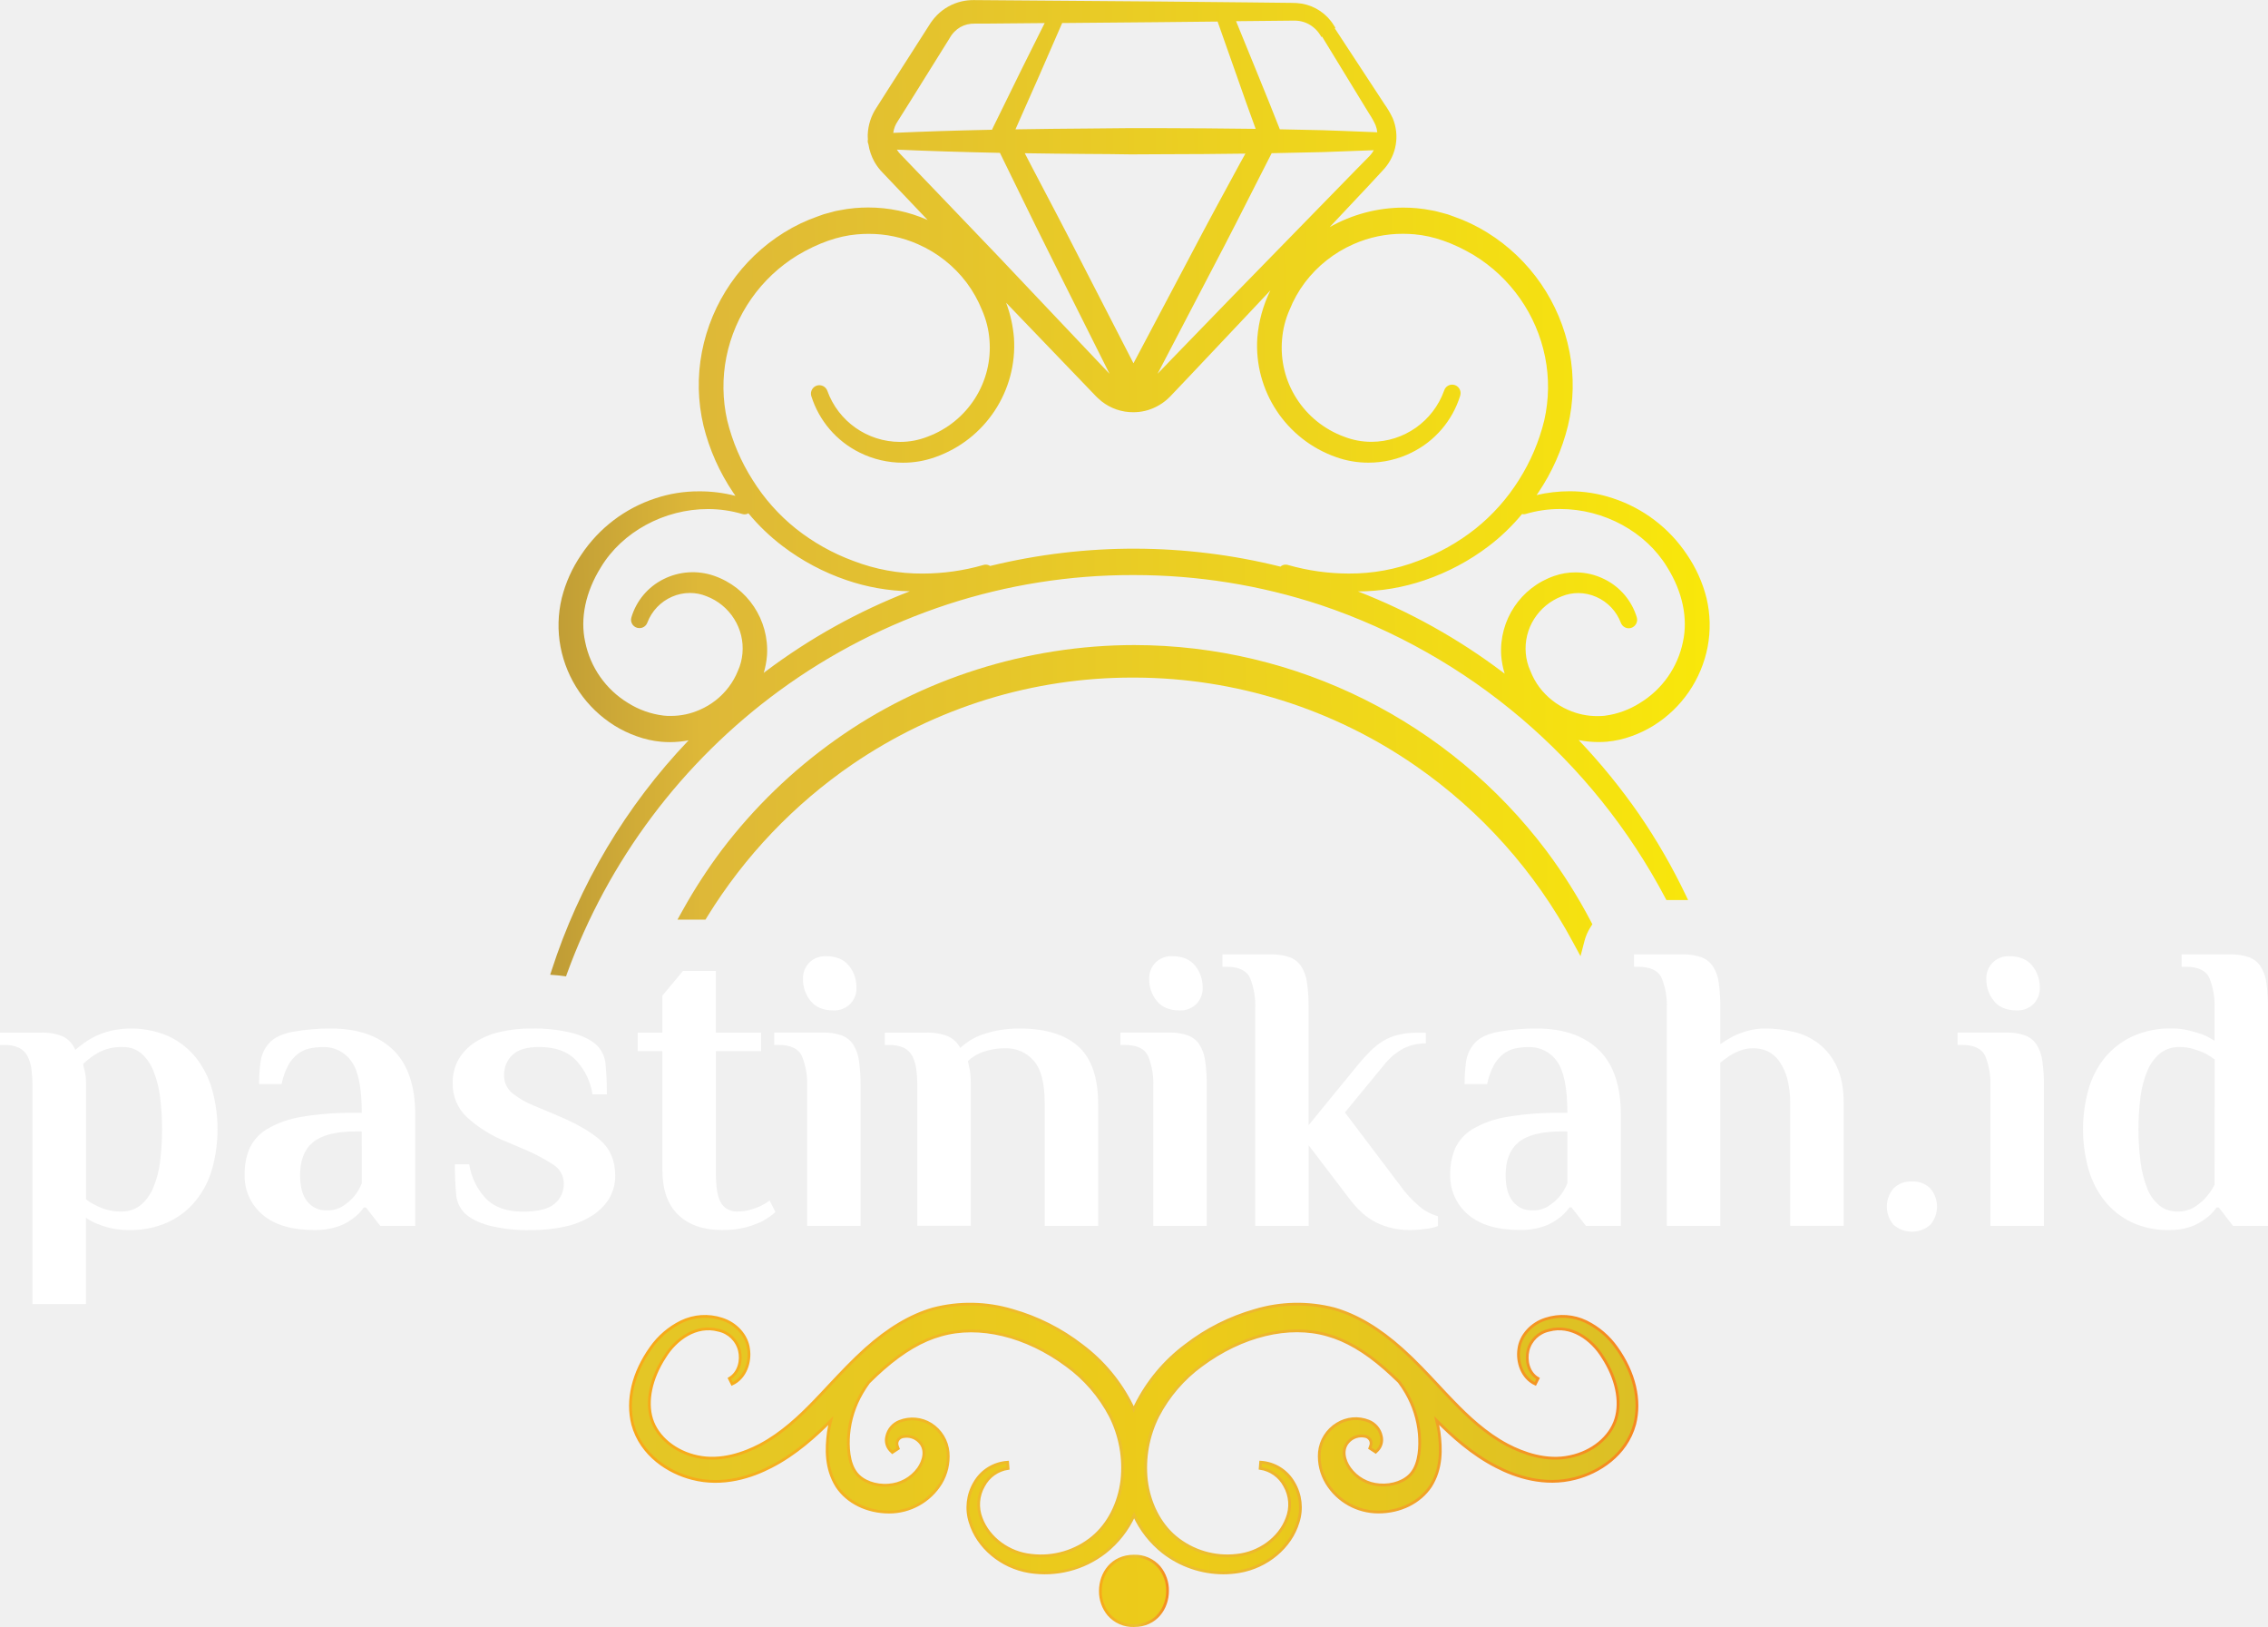
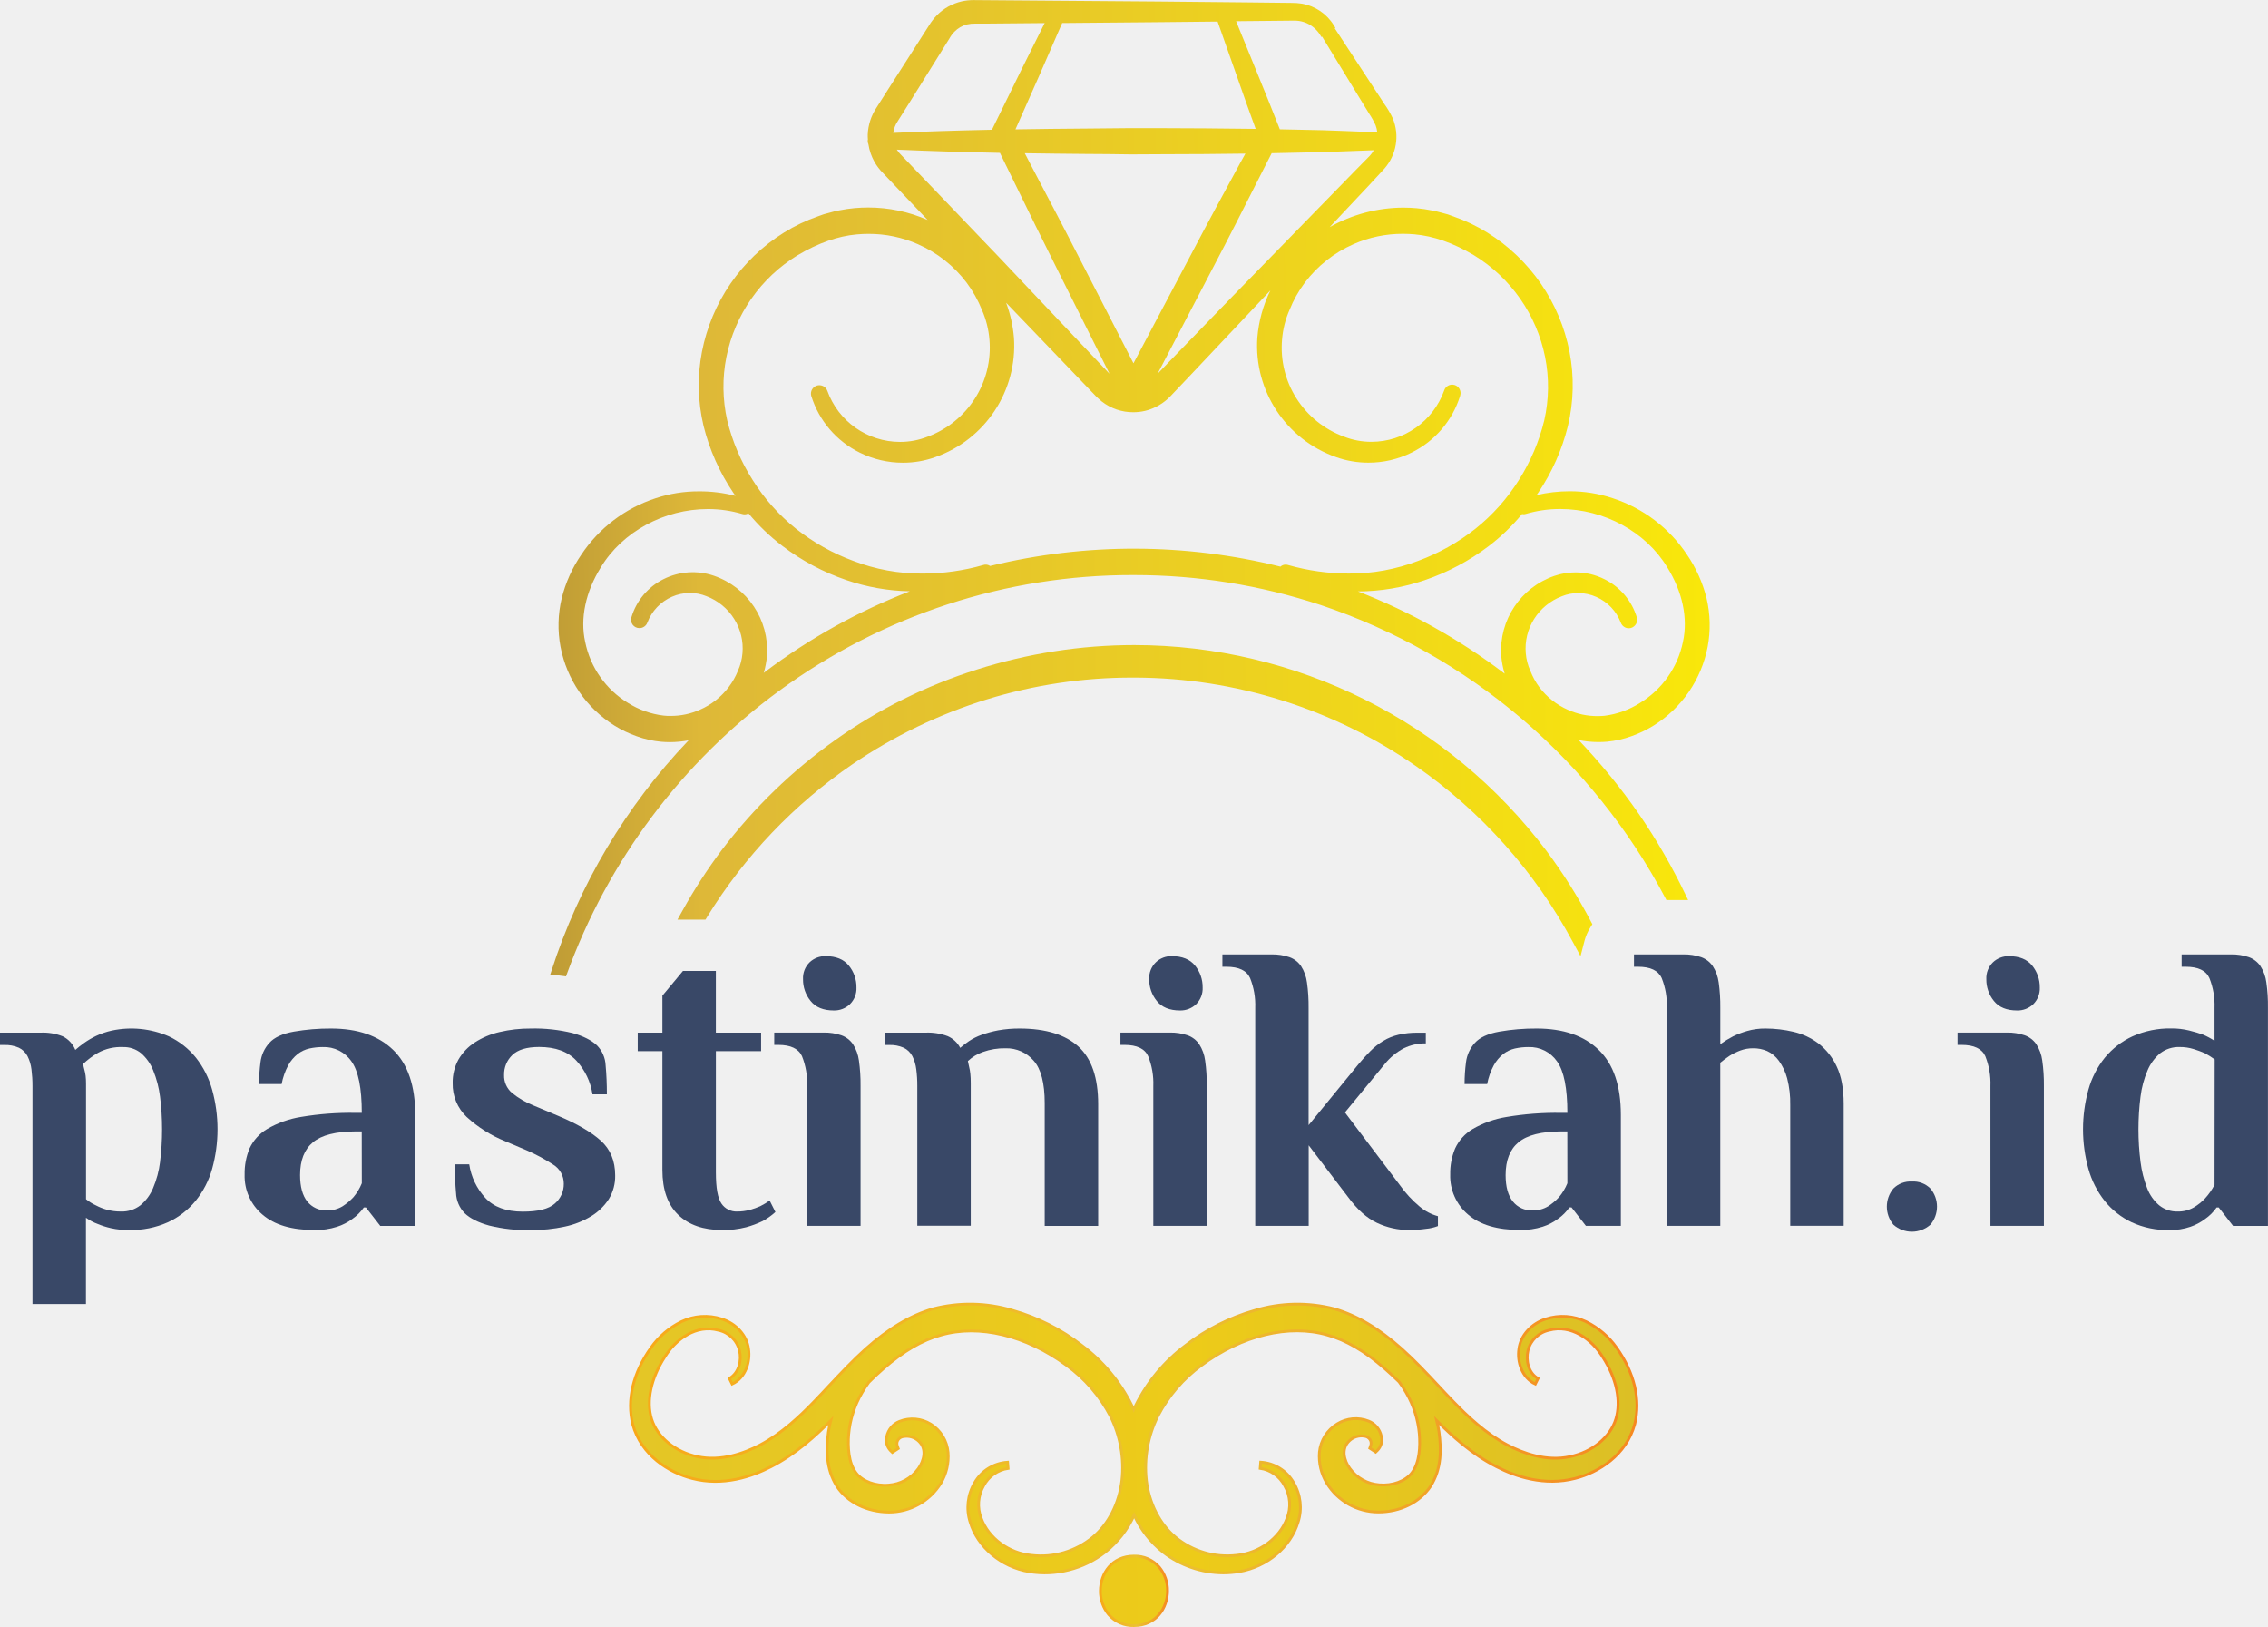
<svg xmlns="http://www.w3.org/2000/svg" xmlns:xlink="http://www.w3.org/1999/xlink" id="Layer_1" data-name="Layer 1" viewBox="0 0 820.96 588.75">
  <defs>
-     <style>.cls-1{fill:url(#linear-gradient);}.cls-2{fill:url(#linear-gradient-2);}.cls-3{fill:#fff;}.cls-4,.cls-5{stroke-miterlimit:10;}.cls-4{fill:url(#linear-gradient-3);stroke:url(#linear-gradient-4);}.cls-5{fill:url(#linear-gradient-5);stroke:url(#linear-gradient-6);}</style>
+     <style>.cls-1{fill:url(#linear-gradient);}.cls-2{fill:url(#linear-gradient-2);}.cls-3{fill:#394867;}.cls-4,.cls-5{stroke-miterlimit:10;}.cls-4{fill:url(#linear-gradient-3);stroke:url(#linear-gradient-4);}.cls-5{fill:url(#linear-gradient-5);stroke:url(#linear-gradient-6);}</style>
    <linearGradient id="linear-gradient" x1="246.8" y1="313.9" x2="829.97" y2="309.27" gradientUnits="userSpaceOnUse">
      <stop offset="0" stop-color="#927333" />
      <stop offset="0.23" stop-color="#deb838" />
      <stop offset="1" stop-color="#fff200" />
    </linearGradient>
    <linearGradient id="linear-gradient-2" x1="247.71" y1="428.65" x2="830.88" y2="424.02" xlink:href="#linear-gradient" />
    <linearGradient id="linear-gradient-3" x1="249.98" y1="713.96" x2="833.15" y2="709.33" gradientUnits="userSpaceOnUse">
      <stop offset="0" stop-color="#dfc32d" />
      <stop offset="0.53" stop-color="#edcb19" />
      <stop offset="1" stop-color="#d0b72e" />
    </linearGradient>
    <linearGradient id="linear-gradient-4" x1="525.87" y1="711.67" x2="551.21" y2="711.67" gradientUnits="userSpaceOnUse">
      <stop offset="0" stop-color="#f8a819" />
      <stop offset="0.53" stop-color="#ebc231" />
      <stop offset="1" stop-color="#f68820" />
    </linearGradient>
    <linearGradient id="linear-gradient-5" x1="249.54" y1="658.74" x2="832.71" y2="654.11" xlink:href="#linear-gradient-3" />
    <linearGradient id="linear-gradient-6" x1="355.95" y1="656.55" x2="721.13" y2="656.55" xlink:href="#linear-gradient-4" />
  </defs>
  <path class="cls-1" d="M709.77,404.38a35.59,35.59,0,0,0,8.86-2,40.86,40.86,0,0,0,8-3.84,43.17,43.17,0,0,0,19.56-28.5,42.36,42.36,0,0,0-.41-17.62,48.83,48.83,0,0,0-7.1-15.77,51.43,51.43,0,0,0-26.82-20.37,48.9,48.9,0,0,0-15.67-2.53,52.67,52.67,0,0,0-11.92,1.38c.2-.27.39-.55.58-.84a75.46,75.46,0,0,0,10.76-24.17,63.54,63.54,0,0,0,.59-26.76,65.5,65.5,0,0,0-29.76-43.22,60.66,60.66,0,0,0-12.11-5.79,28.71,28.71,0,0,0-4.51-1.42c-.69-.17-1.37-.34-2.16-.57l-1.18-.22a51.18,51.18,0,0,0-5.57-.82c-1.62-.14-3.28-.22-4.91-.22a54.57,54.57,0,0,0-26.62,7.05l14.33-15.24,5.38-5.82a17.47,17.47,0,0,0,3.1-18.35,32.42,32.42,0,0,0-3-5.1c-.46-.68-.91-1.36-1.37-2.1l-16.61-25.33.24-.16-.57-.92a17,17,0,0,0-11.57-7.84,21.73,21.73,0,0,0-3.88-.28l-16.26-.18-31.42-.31L480.54,136a19.19,19.19,0,0,0-4.37.47,18.46,18.46,0,0,0-8.87,4.91,20.69,20.69,0,0,0-3,3.86L458,155.1l-8.48,13.23-4.2,6.61a18.87,18.87,0,0,0-3.16,9.69,17.57,17.57,0,0,0,.06,1.86l-.07.3v.12a2.64,2.64,0,0,0,.25,1.25,19,19,0,0,0,2.21,6.42,19.29,19.29,0,0,0,3.06,4l16.17,17a53,53,0,0,0-21.55-4.52c-1.63,0-3.29.08-4.89.22a50.83,50.83,0,0,0-5.59.82l-1.3.25c-.67.2-1.35.37-2,.54a28.64,28.64,0,0,0-4.44,1.39,61.32,61.32,0,0,0-12.17,5.81,65.47,65.47,0,0,0-29.76,43.22,63.58,63.58,0,0,0,.58,26.77,75.7,75.7,0,0,0,10.76,24.18c.26.39.53.77.8,1.16A51.59,51.59,0,0,0,381,313.78a49.15,49.15,0,0,0-15.68,2.52,51.47,51.47,0,0,0-26.83,20.38,48.65,48.65,0,0,0-7.1,15.77,42.19,42.19,0,0,0-.43,17.62,43.19,43.19,0,0,0,19.55,28.5,40.6,40.6,0,0,0,8,3.83,35.31,35.31,0,0,0,8.88,2c1.05.09,2.1.14,3.16.14a35.68,35.68,0,0,0,6.76-.65,217,217,0,0,0-49.65,83.47l-.44,1.36,1.42.11c1.18.09,2.3.2,3.41.36l.9.12.3-.86a220.12,220.12,0,0,1,77-102.59,218.25,218.25,0,0,1,60.89-31.2A215.19,215.19,0,0,1,538,344.08h.66a215.21,215.21,0,0,1,67.45,10.84A220.29,220.29,0,0,1,730.94,461.08l.31.6h7.86l-.77-1.6a218,218,0,0,0-17-29.48,225.13,225.13,0,0,0-21.84-26.81,35.81,35.81,0,0,0,7.17.72C707.71,404.51,708.73,404.47,709.77,404.38ZM682,378.71a19.14,19.14,0,0,1-1.64-6.28,20,20,0,0,1,3-12.44,20.47,20.47,0,0,1,10.06-8.24,15.9,15.9,0,0,1,6-1.16A16.24,16.24,0,0,1,705.9,352a16.63,16.63,0,0,1,8.86,9.33,3.05,3.05,0,0,0,2.85,2,3,3,0,0,0,.85-.12,3.07,3.07,0,0,0,2.09-3.79,22.71,22.71,0,0,0-11.61-13.79,23.3,23.3,0,0,0-10.61-2.52,22.92,22.92,0,0,0-7.67,1.29,28.55,28.55,0,0,0-19.2,28.8,30.79,30.79,0,0,0,1.26,6.58l-.62-.48A218.52,218.52,0,0,0,619.62,350a75.3,75.3,0,0,0,24.2-4.09,82,82,0,0,0,23.12-12.31A73.43,73.43,0,0,0,679,322a2.25,2.25,0,0,0,.58.07,2.68,2.68,0,0,0,.76-.11,43.74,43.74,0,0,1,12.48-1.79c15.83,0,31,8.27,38.74,21.09,5.54,8.89,7.56,18.48,5.68,27a33.81,33.81,0,0,1-15.55,22.1A31.19,31.19,0,0,1,708.88,395c-.86.08-1.72.12-2.59.12a25.75,25.75,0,0,1-10.57-2.23,26.08,26.08,0,0,1-10.44-8.21A25.2,25.2,0,0,1,682,378.71ZM593.4,340.3a2.7,2.7,0,0,0-1.84.73,219.71,219.71,0,0,0-105.12-.24,2.71,2.71,0,0,0-1.57-.49,2.51,2.51,0,0,0-.78.12,80.35,80.35,0,0,1-22,3.12,68.72,68.72,0,0,1-25.19-4.6,75.52,75.52,0,0,1-20.7-11.62,70.09,70.09,0,0,1-15.68-17.61,71.82,71.82,0,0,1-9.22-21.58,55,55,0,0,1-.3-23,56.18,56.18,0,0,1,25.77-36.8c7.45-4.42,14.66-6.95,21.44-7.54,1.41-.13,2.85-.19,4.26-.19a43.77,43.77,0,0,1,17.88,3.75,44.37,44.37,0,0,1,17.6,13.9,43.68,43.68,0,0,1,5.57,9.92,33.15,33.15,0,0,1,2.7,10.76A34.15,34.15,0,0,1,481,280.12,34.54,34.54,0,0,1,463.83,294a26.9,26.9,0,0,1-10,1.89,28,28,0,0,1-26.31-18.52,3.08,3.08,0,0,0-2.88-2,2.93,2.93,0,0,0-.88.13,3.07,3.07,0,0,0-2.08,3.64v0l.05.16a34.2,34.2,0,0,0,17.56,20.48,35,35,0,0,0,15.6,3.64,34.21,34.21,0,0,0,11.65-2,42.75,42.75,0,0,0,28.55-43.19,47.06,47.06,0,0,0-2.84-12.71L525,279.6c.2.17.38.35.57.53a16.66,16.66,0,0,0,1.3,1.13,18.37,18.37,0,0,0,11.41,3.89,18.06,18.06,0,0,0,8.22-1.94,18.4,18.4,0,0,0,4.29-2.94l.9-.87,7.44-7.83,21.57-22.85,7.2-7.65a47.62,47.62,0,0,0-4.72,17.14,42.74,42.74,0,0,0,28.53,43.19,34.41,34.41,0,0,0,11.67,2A34.94,34.94,0,0,0,639,299.77a34.18,34.18,0,0,0,17.58-20.49l.05-.21a3,3,0,0,0-5.84-1.72,28,28,0,0,1-26.31,18.51,27,27,0,0,1-10-1.9,34.5,34.5,0,0,1-17.14-13.83,34.08,34.08,0,0,1-5.21-21.23,32.91,32.91,0,0,1,2.72-10.81,43.19,43.19,0,0,1,5.52-9.84,44.39,44.39,0,0,1,17.64-13.93,43.76,43.76,0,0,1,17.86-3.74c1.41,0,2.85.06,4.27.19,6.77.59,14,3.12,21.43,7.54a56.18,56.18,0,0,1,25.77,36.81,54.92,54.92,0,0,1-.3,23,72.25,72.25,0,0,1-9.19,21.57,70.51,70.51,0,0,1-15.71,17.62,75.28,75.28,0,0,1-20.71,11.62,68.84,68.84,0,0,1-25.18,4.6,80.46,80.46,0,0,1-21.83-3.06l-.1-.05-.11,0A2.57,2.57,0,0,0,593.4,340.3ZM404.52,379.48a30.86,30.86,0,0,0,1.18-6.34,28.56,28.56,0,0,0-19.18-28.8,23.58,23.58,0,0,0-18.28,1.22,22.65,22.65,0,0,0-11.62,13.8,3,3,0,0,0,2.91,3.91,3,3,0,0,0,2.86-2,16.69,16.69,0,0,1,8.87-9.33,16.14,16.14,0,0,1,6.55-1.38,15.71,15.71,0,0,1,6,1.18,20.35,20.35,0,0,1,10,8.21,20,20,0,0,1,3,12.46,19.34,19.34,0,0,1-1.65,6.34,25.24,25.24,0,0,1-3.3,5.83,26.08,26.08,0,0,1-10.49,8.25,25.55,25.55,0,0,1-10.54,2.22c-.86,0-1.73,0-2.6-.12a31.12,31.12,0,0,1-12.8-4.54,33.7,33.7,0,0,1-15.55-22.12c-1.88-8.52.14-18.11,5.68-27,7.71-12.81,22.92-21.08,38.74-21.08A43.86,43.86,0,0,1,396.82,322a2.79,2.79,0,0,0,.76.11,2.64,2.64,0,0,0,1.38-.39,74.6,74.6,0,0,0,12.36,11.86,81.8,81.8,0,0,0,23.12,12.32,75,75,0,0,0,22.95,4.05A217.36,217.36,0,0,0,405.13,379Zm48.17-189.36c11.21.49,23.15.87,37.32,1.17q2.83,5.76,5.64,11.54c4.84,9.9,9.84,20.14,14.88,30.14l19.15,38.27-18.4-19.41L489.67,229l-21.73-22.69-13.59-14.16A10.14,10.14,0,0,1,452.69,190.12Zm19.06-40.25a11,11,0,0,1,1.76-2.39,9.61,9.61,0,0,1,4.62-2.67,11.18,11.18,0,0,1,2.91-.3l3.92,0,21.24-.19L498,160.75l-10.67,21.74a3.25,3.25,0,0,0-.18.43c-12.85.27-24.57.64-35.75,1.14a9.76,9.76,0,0,1,1.6-4.2l4.19-6.65Zm134.64-.5.23-.15L622.37,175c.41.71.86,1.43,1.32,2.15a27.82,27.82,0,0,1,2.3,4.14,9.52,9.52,0,0,1,.61,2.55c-4.07-.19-8.14-.33-12.2-.48l-7.53-.27-15.58-.33,0-.09c-2.51-6.43-5.12-12.84-7.73-19.25l-8.07-19.78,20.84-.21a12.69,12.69,0,0,1,2,.12,11.62,11.62,0,0,1,2.91.88,11.19,11.19,0,0,1,4.57,4Zm-29.47,45.69c-6,11-12.2,22.44-18.12,33.74l-20.45,38.64-19.81-38.52c-5.37-10.54-11-21.17-16.39-31.45L499,191.42c7.43.13,14.85.19,22.27.26,5.37,0,10.75.09,16.15.16l11.66-.06c9.76,0,19.83-.09,29.78-.22Zm-2.37,47.79L552.69,265.4l-5.62,5.84L567,233.09c5.67-10.76,11.26-21.78,16.67-32.45l4.7-9.23,18.56-.4,7.34-.27c3.69-.13,7.38-.25,11.07-.41a10.29,10.29,0,0,1-1.44,2l-5.46,5.55Zm8-60.25c-12.12-.18-24.42-.23-36.33-.27l-8.89,0q-7.85.09-15.7.15c-8.53.07-17.34.14-26,.3l8.48-19.15,8.43-19.33,35.26-.31,21-.22,7.37,20.89C578.25,170.62,580.38,176.63,582.58,182.6Z" transform="translate(-128.06 -135.97)" />
  <path class="cls-2" d="M687.82,443.86a187,187,0,0,0-149.16-74.45c-38.79,0-77.18,12.22-108.11,34.26a189,189,0,0,0-41.12,39.76,191,191,0,0,0-14.28,22l-1.86,3.34h10.14l.65-1.07a183.73,183.73,0,0,1,52.61-55.2,181.75,181.75,0,0,1,48.63-23.44A178.62,178.62,0,0,1,538,381.18h1a179.35,179.35,0,0,1,101.39,31.88A182.72,182.72,0,0,1,697.46,477l2.71,5,1.44-5.53a17.45,17.45,0,0,1,2.15-4.94l.69-1.09-.6-1.15A190.16,190.16,0,0,0,687.82,443.86Z" transform="translate(-128.06 -135.97)" />
  <path class="cls-3" d="M199,518.75a28,28,0,0,0-9.82-7.74,34,34,0,0,0-20.69-2.08,27.27,27.27,0,0,0-5.65,1.93,29.85,29.85,0,0,0-4.32,2.53c-1.24.9-2.31,1.74-3.2,2.53a9.43,9.43,0,0,0-4.54-4.91,19.43,19.43,0,0,0-8-1.34H128.06v4.47h1.49a12.07,12.07,0,0,1,5.36,1,6.83,6.83,0,0,1,3.12,3.05,14.47,14.47,0,0,1,1.42,4.76,46.7,46.7,0,0,1,.37,6V607.9h19.35V576.65a16.84,16.84,0,0,0,4.17,2.23,29.68,29.68,0,0,0,4.91,1.56,28.33,28.33,0,0,0,6.55.67,32.74,32.74,0,0,0,14.06-2.83,28.28,28.28,0,0,0,10-7.73,32.27,32.27,0,0,0,6-11.61,53.6,53.6,0,0,0,0-28.58A32.88,32.88,0,0,0,199,518.75Zm-13,37.73a35.13,35.13,0,0,1-2.53,9.45,16,16,0,0,1-4.62,6.25,10.9,10.9,0,0,1-7,2.23,18.54,18.54,0,0,1-5.13-.66,19.68,19.68,0,0,1-3.95-1.57,16.45,16.45,0,0,1-3.57-2.23V528.13a23,23,0,0,0-.15-2.83,14.66,14.66,0,0,0-.45-2.23,14.15,14.15,0,0,1-.44-2.09,28.94,28.94,0,0,1,5.35-4,17.34,17.34,0,0,1,9.08-2.09,9.92,9.92,0,0,1,6.55,2.23,16.24,16.24,0,0,1,4.39,6.25,37.25,37.25,0,0,1,2.46,9.46,94.93,94.93,0,0,1,0,23.66Z" transform="translate(-128.06 -135.97)" />
  <path class="cls-3" d="M247.87,508.18a76.28,76.28,0,0,0-13.47,1.12q-6.18,1.11-8.85,4.09a12.6,12.6,0,0,0-3.2,7,60.88,60.88,0,0,0-.52,7.89H230a24.1,24.1,0,0,1,2.38-6.78,13.56,13.56,0,0,1,3.43-4.09,10.77,10.77,0,0,1,4.24-2,22.3,22.3,0,0,1,4.84-.52,12.07,12.07,0,0,1,10.41,5.21q3.72,5.2,3.72,18.6H256.8A108,108,0,0,0,237,540.18a35.48,35.48,0,0,0-12.28,4.39,16,16,0,0,0-6.33,7,23.46,23.46,0,0,0-1.78,9.45,18.24,18.24,0,0,0,6.47,14.51q6.48,5.58,18.83,5.58a25.08,25.08,0,0,0,8.18-1.19,18.76,18.76,0,0,0,5.51-2.83,16.65,16.65,0,0,0,4.17-4.16h.74l5.21,6.69h12.65V539.44q0-15.78-8-23.52T247.87,508.18Zm11.16,56a18.51,18.51,0,0,1-3,5,20.41,20.41,0,0,1-3.95,3.32,10.31,10.31,0,0,1-5.73,1.5,8.62,8.62,0,0,1-7.07-3.23q-2.59-3.24-2.6-9.56,0-8,4.69-11.88t15.4-3.91H259Z" transform="translate(-128.06 -135.97)" />
  <path class="cls-3" d="M330,539.74,321.1,536a29.25,29.25,0,0,1-7.74-4.54,8.16,8.16,0,0,1-2.83-6.48,9.68,9.68,0,0,1,3-7.22q3-2.89,9.67-2.9,8.93,0,13.54,5A23,23,0,0,1,342.53,532h5.21q0-5.65-.45-10.42a11,11,0,0,0-3.13-7.29q-3-2.83-8.85-4.47a57.78,57.78,0,0,0-15.11-1.64,48,48,0,0,0-11.31,1.27,28.08,28.08,0,0,0-9,3.79,18.4,18.4,0,0,0-5.88,6.18,16.94,16.94,0,0,0-2.09,8.56,16.32,16.32,0,0,0,5.06,12.2A46.28,46.28,0,0,0,311,549l7.74,3.28a64.94,64.94,0,0,1,9.53,5.13,8,8,0,0,1,3.87,6.92,9.25,9.25,0,0,1-3.27,7.22q-3.29,2.91-11.61,2.9-8.94,0-13.55-5a23,23,0,0,1-5.8-12.13h-5.21q0,5.66.44,10.42a11.06,11.06,0,0,0,3.13,7.29q3,2.84,8.86,4.46a57.27,57.27,0,0,0,15.1,1.64,55.77,55.77,0,0,0,12.28-1.26,30.44,30.44,0,0,0,9.6-3.8,19.78,19.78,0,0,0,6.33-6.17,15.74,15.74,0,0,0,2.3-8.56q0-7.89-5.21-12.58T330,539.74Z" transform="translate(-128.06 -135.97)" />
  <path class="cls-3" d="M403.25,572.48a25.91,25.91,0,0,1-3.79,1.34,16.92,16.92,0,0,1-4.54.59,6.53,6.53,0,0,1-5.73-2.9q-2-2.89-2-11.23V516.37h16.37v-6.7H387.18V487.35H375.27l-7.44,8.93v13.39H358.9v6.7h8.93v43q0,10.73,5.73,16.23t15.85,5.5a32.23,32.23,0,0,0,8.71-1,35.43,35.43,0,0,0,6-2.23,23.7,23.7,0,0,0,4.62-3.28l-2.09-4.16A25,25,0,0,1,403.25,572.48Z" transform="translate(-128.06 -135.97)" />
  <path class="cls-3" d="M436.81,513.84a8.63,8.63,0,0,0-4.17-3.2,18.81,18.81,0,0,0-6.47-1H408.31v4.47h1.49q6.69,0,8.56,4.09A26.54,26.54,0,0,1,420.22,529v50.6h19.34V529a60.85,60.85,0,0,0-.59-9.23A14.29,14.29,0,0,0,436.81,513.84Z" transform="translate(-128.06 -135.97)" />
  <path class="cls-3" d="M429.89,501.64a8.15,8.15,0,0,0,5.8-2.24,8,8,0,0,0,2.39-6.1,12.22,12.22,0,0,0-2.76-7.89q-2.76-3.42-8.41-3.42a8.16,8.16,0,0,0-5.8,2.23,8,8,0,0,0-2.38,6.1,12.19,12.19,0,0,0,2.75,7.89Q424.24,501.65,429.89,501.64Z" transform="translate(-128.06 -135.97)" />
  <path class="cls-3" d="M497.31,508.18a42.85,42.85,0,0,0-8,.67,39.51,39.51,0,0,0-6,1.64,21.16,21.16,0,0,0-4.47,2.23,32.68,32.68,0,0,0-3.2,2.46,9.36,9.36,0,0,0-4.54-4.24,20.41,20.41,0,0,0-8-1.27H448.34v4.47h1.49a12.07,12.07,0,0,1,5.36,1,6.9,6.9,0,0,1,3.13,3.05,14.71,14.71,0,0,1,1.41,4.76,45,45,0,0,1,.37,6v50.6h19.35V527.89c0-1.2-.05-2.3-.15-3.29a15.56,15.56,0,0,0-.44-2.54q-.3-1.2-.45-2.1a15.46,15.46,0,0,1,5.43-3.29,23.15,23.15,0,0,1,8.26-1.34,13,13,0,0,1,10.12,4.48q4,4.49,4,15.41v44.4h19.35v-44q0-14.43-7.14-20.91T497.31,508.18Z" transform="translate(-128.06 -135.97)" />
  <path class="cls-3" d="M555.21,501.64a8.17,8.17,0,0,0,5.8-2.24,8,8,0,0,0,2.38-6.1,12.27,12.27,0,0,0-2.75-7.89q-2.76-3.42-8.41-3.42a8.15,8.15,0,0,0-5.8,2.23,8,8,0,0,0-2.39,6.1,12.2,12.2,0,0,0,2.76,7.89C548.63,500.5,551.44,501.64,555.21,501.64Z" transform="translate(-128.06 -135.97)" />
  <path class="cls-3" d="M562.13,513.84a8.63,8.63,0,0,0-4.17-3.2,18.85,18.85,0,0,0-6.47-1H533.63v4.47h1.48q6.71,0,8.56,4.09A26.38,26.38,0,0,1,545.53,529v50.6h19.35V529a60.85,60.85,0,0,0-.59-9.23A14.29,14.29,0,0,0,562.13,513.84Z" transform="translate(-128.06 -135.97)" />
  <path class="cls-3" d="M634.69,564.74l-19.8-26.19L629.33,521a22,22,0,0,1,6.84-5.65,17.73,17.73,0,0,1,8-1.79v-3.87h-3a29.11,29.11,0,0,0-6.92.75,19.24,19.24,0,0,0-5.5,2.23,24.65,24.65,0,0,0-4.62,3.64c-1.44,1.44-2.9,3.06-4.39,4.84l-18,22V500.74a60.94,60.94,0,0,0-.59-9.23,14.35,14.35,0,0,0-2.16-5.95,8.63,8.63,0,0,0-4.17-3.2,18.85,18.85,0,0,0-6.47-1H570.54v4.47H572q6.71,0,8.56,4.09a26.38,26.38,0,0,1,1.86,10.79v78.88h19.35V550.45l14.29,18.76q4.9,6.69,10.42,9.3a27.24,27.24,0,0,0,11.76,2.6,43.25,43.25,0,0,0,6-.44,15.87,15.87,0,0,0,4.32-1v-3.57a17.34,17.34,0,0,1-6.55-3.42A41.25,41.25,0,0,1,634.69,564.74Z" transform="translate(-128.06 -135.97)" />
  <path class="cls-3" d="M684.25,508.18a76.12,76.12,0,0,0-13.47,1.12q-6.18,1.11-8.86,4.09a12.67,12.67,0,0,0-3.2,7,60.88,60.88,0,0,0-.52,7.89h8.18a23.78,23.78,0,0,1,2.39-6.78,13.54,13.54,0,0,1,3.42-4.09,10.84,10.84,0,0,1,4.24-2,22.37,22.37,0,0,1,4.84-.52,12.09,12.09,0,0,1,10.42,5.21q3.72,5.2,3.72,18.6h-2.23a108.23,108.23,0,0,0-19.8,1.49,35.56,35.56,0,0,0-12.28,4.39,16,16,0,0,0-6.32,7A23.29,23.29,0,0,0,653,561a18.27,18.27,0,0,0,6.47,14.51q6.48,5.58,18.83,5.58a25.15,25.15,0,0,0,8.19-1.19,18.69,18.69,0,0,0,5.5-2.83,16.65,16.65,0,0,0,4.17-4.16h.75l5.21,6.69h12.65V539.44q0-15.78-8-23.52T684.25,508.18Zm11.16,56a18.79,18.79,0,0,1-3,5,20.34,20.34,0,0,1-3.94,3.32,10.31,10.31,0,0,1-5.73,1.5,8.6,8.6,0,0,1-7.07-3.23q-2.61-3.24-2.61-9.56,0-8,4.69-11.88t15.41-3.91h2.23Z" transform="translate(-128.06 -135.97)" />
  <path class="cls-3" d="M786.34,513.62a23.86,23.86,0,0,0-9.08-4.25,44.19,44.19,0,0,0-10.12-1.19,23,23,0,0,0-6.69.9,31.34,31.34,0,0,0-5.06,1.93,40.45,40.45,0,0,0-4.62,2.83v-13.1a60.94,60.94,0,0,0-.59-9.23,14.35,14.35,0,0,0-2.16-5.95,8.63,8.63,0,0,0-4.17-3.2,18.85,18.85,0,0,0-6.47-1H719.52v4.47H721q6.69,0,8.55,4.09a26.38,26.38,0,0,1,1.86,10.79v78.88h19.35V520.56c1.09-.9,2.23-1.74,3.42-2.54a21,21,0,0,1,3.8-1.87,13,13,0,0,1,4.69-.82,12.59,12.59,0,0,1,5.06,1,10.83,10.83,0,0,1,4.24,3.52,19.43,19.43,0,0,1,3,6.35,36,36,0,0,1,1.11,9.72v43.66h19.35v-44.2q0-8.19-2.53-13.47A22.31,22.31,0,0,0,786.34,513.62Z" transform="translate(-128.06 -135.97)" />
  <path class="cls-3" d="M820.13,563.55a8.74,8.74,0,0,0-6.7,2.53,10.2,10.2,0,0,0,0,13.1,10.12,10.12,0,0,0,13.39,0,10.17,10.17,0,0,0,0-13.1A8.72,8.72,0,0,0,820.13,563.55Z" transform="translate(-128.06 -135.97)" />
  <path class="cls-3" d="M865.15,513.84a8.63,8.63,0,0,0-4.17-3.2,18.81,18.81,0,0,0-6.47-1H836.65v4.47h1.49q6.69,0,8.56,4.09A26.56,26.56,0,0,1,848.55,529v50.6H867.9V529a60.85,60.85,0,0,0-.59-9.23A14.29,14.29,0,0,0,865.15,513.84Z" transform="translate(-128.06 -135.97)" />
  <path class="cls-3" d="M858.23,501.64a8.15,8.15,0,0,0,5.8-2.24,8,8,0,0,0,2.39-6.1,12.22,12.22,0,0,0-2.76-7.89Q860.9,482,855.25,482a8.15,8.15,0,0,0-5.8,2.23,8,8,0,0,0-2.38,6.1,12.19,12.19,0,0,0,2.75,7.89Q852.58,501.65,858.23,501.64Z" transform="translate(-128.06 -135.97)" />
  <path class="cls-3" d="M948.42,491.51a14.21,14.21,0,0,0-2.16-5.95,8.65,8.65,0,0,0-4.16-3.2,18.91,18.91,0,0,0-6.48-1H917.76v4.47h1.49q6.71,0,8.56,4.09a26.38,26.38,0,0,1,1.86,10.79v11.91a26.92,26.92,0,0,0-4.17-2.23c-1.39-.5-3-1-5-1.49a26,26,0,0,0-6.48-.75A32.85,32.85,0,0,0,900,511a28.42,28.42,0,0,0-10.05,7.74A32.19,32.19,0,0,0,884,530.36a53.6,53.6,0,0,0,0,28.58,33,33,0,0,0,5.88,11.61,27.92,27.92,0,0,0,9.75,7.73,30.87,30.87,0,0,0,13.69,2.83,22.09,22.09,0,0,0,7.66-1.19,19.32,19.32,0,0,0,5.29-2.83,16.77,16.77,0,0,0,4.16-4.16h.75l5.21,6.69H949V500.74A59.52,59.52,0,0,0,948.42,491.51Zm-18.75,73.23a22.86,22.86,0,0,1-3.42,4.91,18.68,18.68,0,0,1-4.1,3.28,11.12,11.12,0,0,1-5.88,1.48,10.17,10.17,0,0,1-6.62-2.23,15.19,15.19,0,0,1-4.39-6.25,39.5,39.5,0,0,1-2.38-9.45,93.67,93.67,0,0,1,0-23.66,35.21,35.21,0,0,1,2.53-9.46,16.2,16.2,0,0,1,4.61-6.25,11,11,0,0,1,7-2.23,16.55,16.55,0,0,1,5.13.75,38.24,38.24,0,0,1,4,1.48,31,31,0,0,1,3.57,2.24Z" transform="translate(-128.06 -135.97)" />
  <path class="cls-4" d="M538.54,699.11c-8,0-12.17,6.32-12.17,12.57a13.13,13.13,0,0,0,3,8.58,11.65,11.65,0,0,0,9.14,4c8,0,12.17-6.32,12.17-12.56a13.17,13.17,0,0,0-3-8.59A11.65,11.65,0,0,0,538.54,699.11Z" transform="translate(-128.06 -135.97)" />
  <path class="cls-5" d="M713.23,623.7v0a29.29,29.29,0,0,0-11-9.4,19.66,19.66,0,0,0-14.62-1c-5.24,1.62-9.16,6-9.75,10.81-.72,4.61,1.08,10.47,5.94,12.72l1-2c-3.53-2-4.5-6.62-3.64-10.13a9.91,9.91,0,0,1,7.62-7.33c8-2.2,15.55,3.3,19.46,9.75,4.94,7.57,6.7,15.93,4.72,22.36-2,6.61-8.56,12-16.6,13.64-8.54,1.87-17-1.26-22.61-4.2-7.89-4.14-14.56-10.51-19.48-15.6-1.94-2-3.85-4-5.77-6.1-4.08-4.36-8.3-8.87-13-13.07-8.29-7.4-16.28-12.15-24.43-14.51a53.35,53.35,0,0,0-28.75.55,74.18,74.18,0,0,0-25.09,12.66,61,61,0,0,0-18.1,21.73c-.24.46-.46.94-.69,1.45-.23-.51-.45-1-.68-1.43a60.91,60.91,0,0,0-18.12-21.75,74,74,0,0,0-25.08-12.66,53.29,53.29,0,0,0-28.76-.55c-8.14,2.36-16.13,7.11-24.42,14.52-4.67,4.19-8.89,8.7-13,13.06-1.92,2.06-3.83,4.11-5.77,6.1-4.92,5.09-11.59,11.46-19.48,15.6-5.6,2.94-14.07,6.05-22.62,4.2-8-1.68-14.54-7-16.59-13.64-2-6.43-.22-14.79,4.74-22.39,3.89-6.42,11.4-11.92,19.47-9.72a9.92,9.92,0,0,1,7.6,7.38c.85,3.46-.12,8-3.65,10.08l1,2c4.86-2.25,6.66-8.11,5.94-12.68-.59-4.87-4.51-9.23-9.73-10.85a19.69,19.69,0,0,0-14.62,1,29.22,29.22,0,0,0-11,9.43c-6.46,9.07-8.8,18.91-6.58,27.7,3.06,11.21,13.12,17.46,21.51,19.58,11.18,2.93,21.7-.69,28.55-4.25,8.88-4.52,16.19-11.23,21.61-16.66q-.53,2.07-.84,4.14c-.79,6.08-1,13.17,3.07,19.64,3.84,5.79,10.9,9.27,18.87,9.31a22,22,0,0,0,18.74-10.43,18.66,18.66,0,0,0,2.64-11.18A13.47,13.47,0,0,0,465,651.36a12.66,12.66,0,0,0-11.35-1,7.52,7.52,0,0,0-4.61,5.45,5.43,5.43,0,0,0,1.38,5.14l.65.63,2.13-1.4-.3-.84a2.47,2.47,0,0,1,.22-2.29,2.82,2.82,0,0,1,2.19-1.22,6.33,6.33,0,0,1,5.27,1.64c3.13,2.87,1.91,7.15-.11,10a14.49,14.49,0,0,1-10.77,5.94c-4.72.4-9.41-1.33-11.71-4.34-2.87-3.68-3.07-9.65-2.73-14a36,36,0,0,1,4.83-15.12,39.36,39.36,0,0,1,2.46-3.75c2-2,3.68-3.54,5.25-4.91,7.21-6.3,14-10.28,20.81-12.17,13.89-4,30.93.13,45.59,11A53,53,0,0,1,530,648.46a41.71,41.71,0,0,1,4.16,23.23c-1,8.36-4.86,15.86-10.51,20.57a29.42,29.42,0,0,1-22.23,6.57c-8.18-.8-15.47-6.15-18.17-13.38a13.58,13.58,0,0,1,.88-11.82,12,12,0,0,1,8.84-6.26l-.18-2.24a14.79,14.79,0,0,0-11.92,7.4,17.5,17.5,0,0,0-1.63,14.32c2.7,9,11.27,16.22,21.33,17.88a35.49,35.49,0,0,0,27.48-7,36.26,36.26,0,0,0,10.54-13.43,36.26,36.26,0,0,0,10.54,13.43,35.74,35.74,0,0,0,21.74,7.46,34.44,34.44,0,0,0,5.73-.48c10.07-1.66,18.64-8.85,21.33-17.87a17.43,17.43,0,0,0-1.61-14.3,14.79,14.79,0,0,0-11.93-7.43l-.18,2.24a12,12,0,0,1,8.84,6.26,13.59,13.59,0,0,1,.85,11.88c-2.67,7.17-10,12.52-18.17,13.33a29.43,29.43,0,0,1-22.2-6.58c-5.66-4.71-9.48-12.21-10.51-20.56a41.7,41.7,0,0,1,4.17-23.25,52.94,52.94,0,0,1,15.74-18.34c14.67-10.89,31.71-15,45.6-11,6.79,1.89,13.6,5.87,20.81,12.18,1.57,1.36,3.24,2.92,5.14,4.76a38.45,38.45,0,0,1,2.58,3.91A36,36,0,0,1,641.83,655c.34,4.36.14,10.33-2.73,14-2.3,3-7,4.73-11.73,4.32a14.44,14.44,0,0,1-10.76-6c-2-2.8-3.23-7.08-.06-10a6.36,6.36,0,0,1,5.36-1.6,2.75,2.75,0,0,1,2.06,1.21,2.47,2.47,0,0,1,.22,2.29l-.3.84,2.13,1.4.65-.63a5.43,5.43,0,0,0,1.38-5.14,7.49,7.49,0,0,0-4.57-5.43,12.68,12.68,0,0,0-11.37,1,13.5,13.5,0,0,0-6.45,10.22,18.72,18.72,0,0,0,2.65,11.2A21.85,21.85,0,0,0,627,683.16c8,0,15-3.52,18.9-9.33,4.09-6.45,3.84-13.54,3.05-19.64-.21-1.37-.49-2.75-.84-4.12,5.42,5.44,12.73,12.14,21.6,16.66,6.86,3.56,17.37,7.17,28.55,4.25,8.4-2.12,18.46-8.37,21.52-19.6C722,642.61,719.69,632.77,713.23,623.7Z" transform="translate(-128.06 -135.97)" />
</svg>
